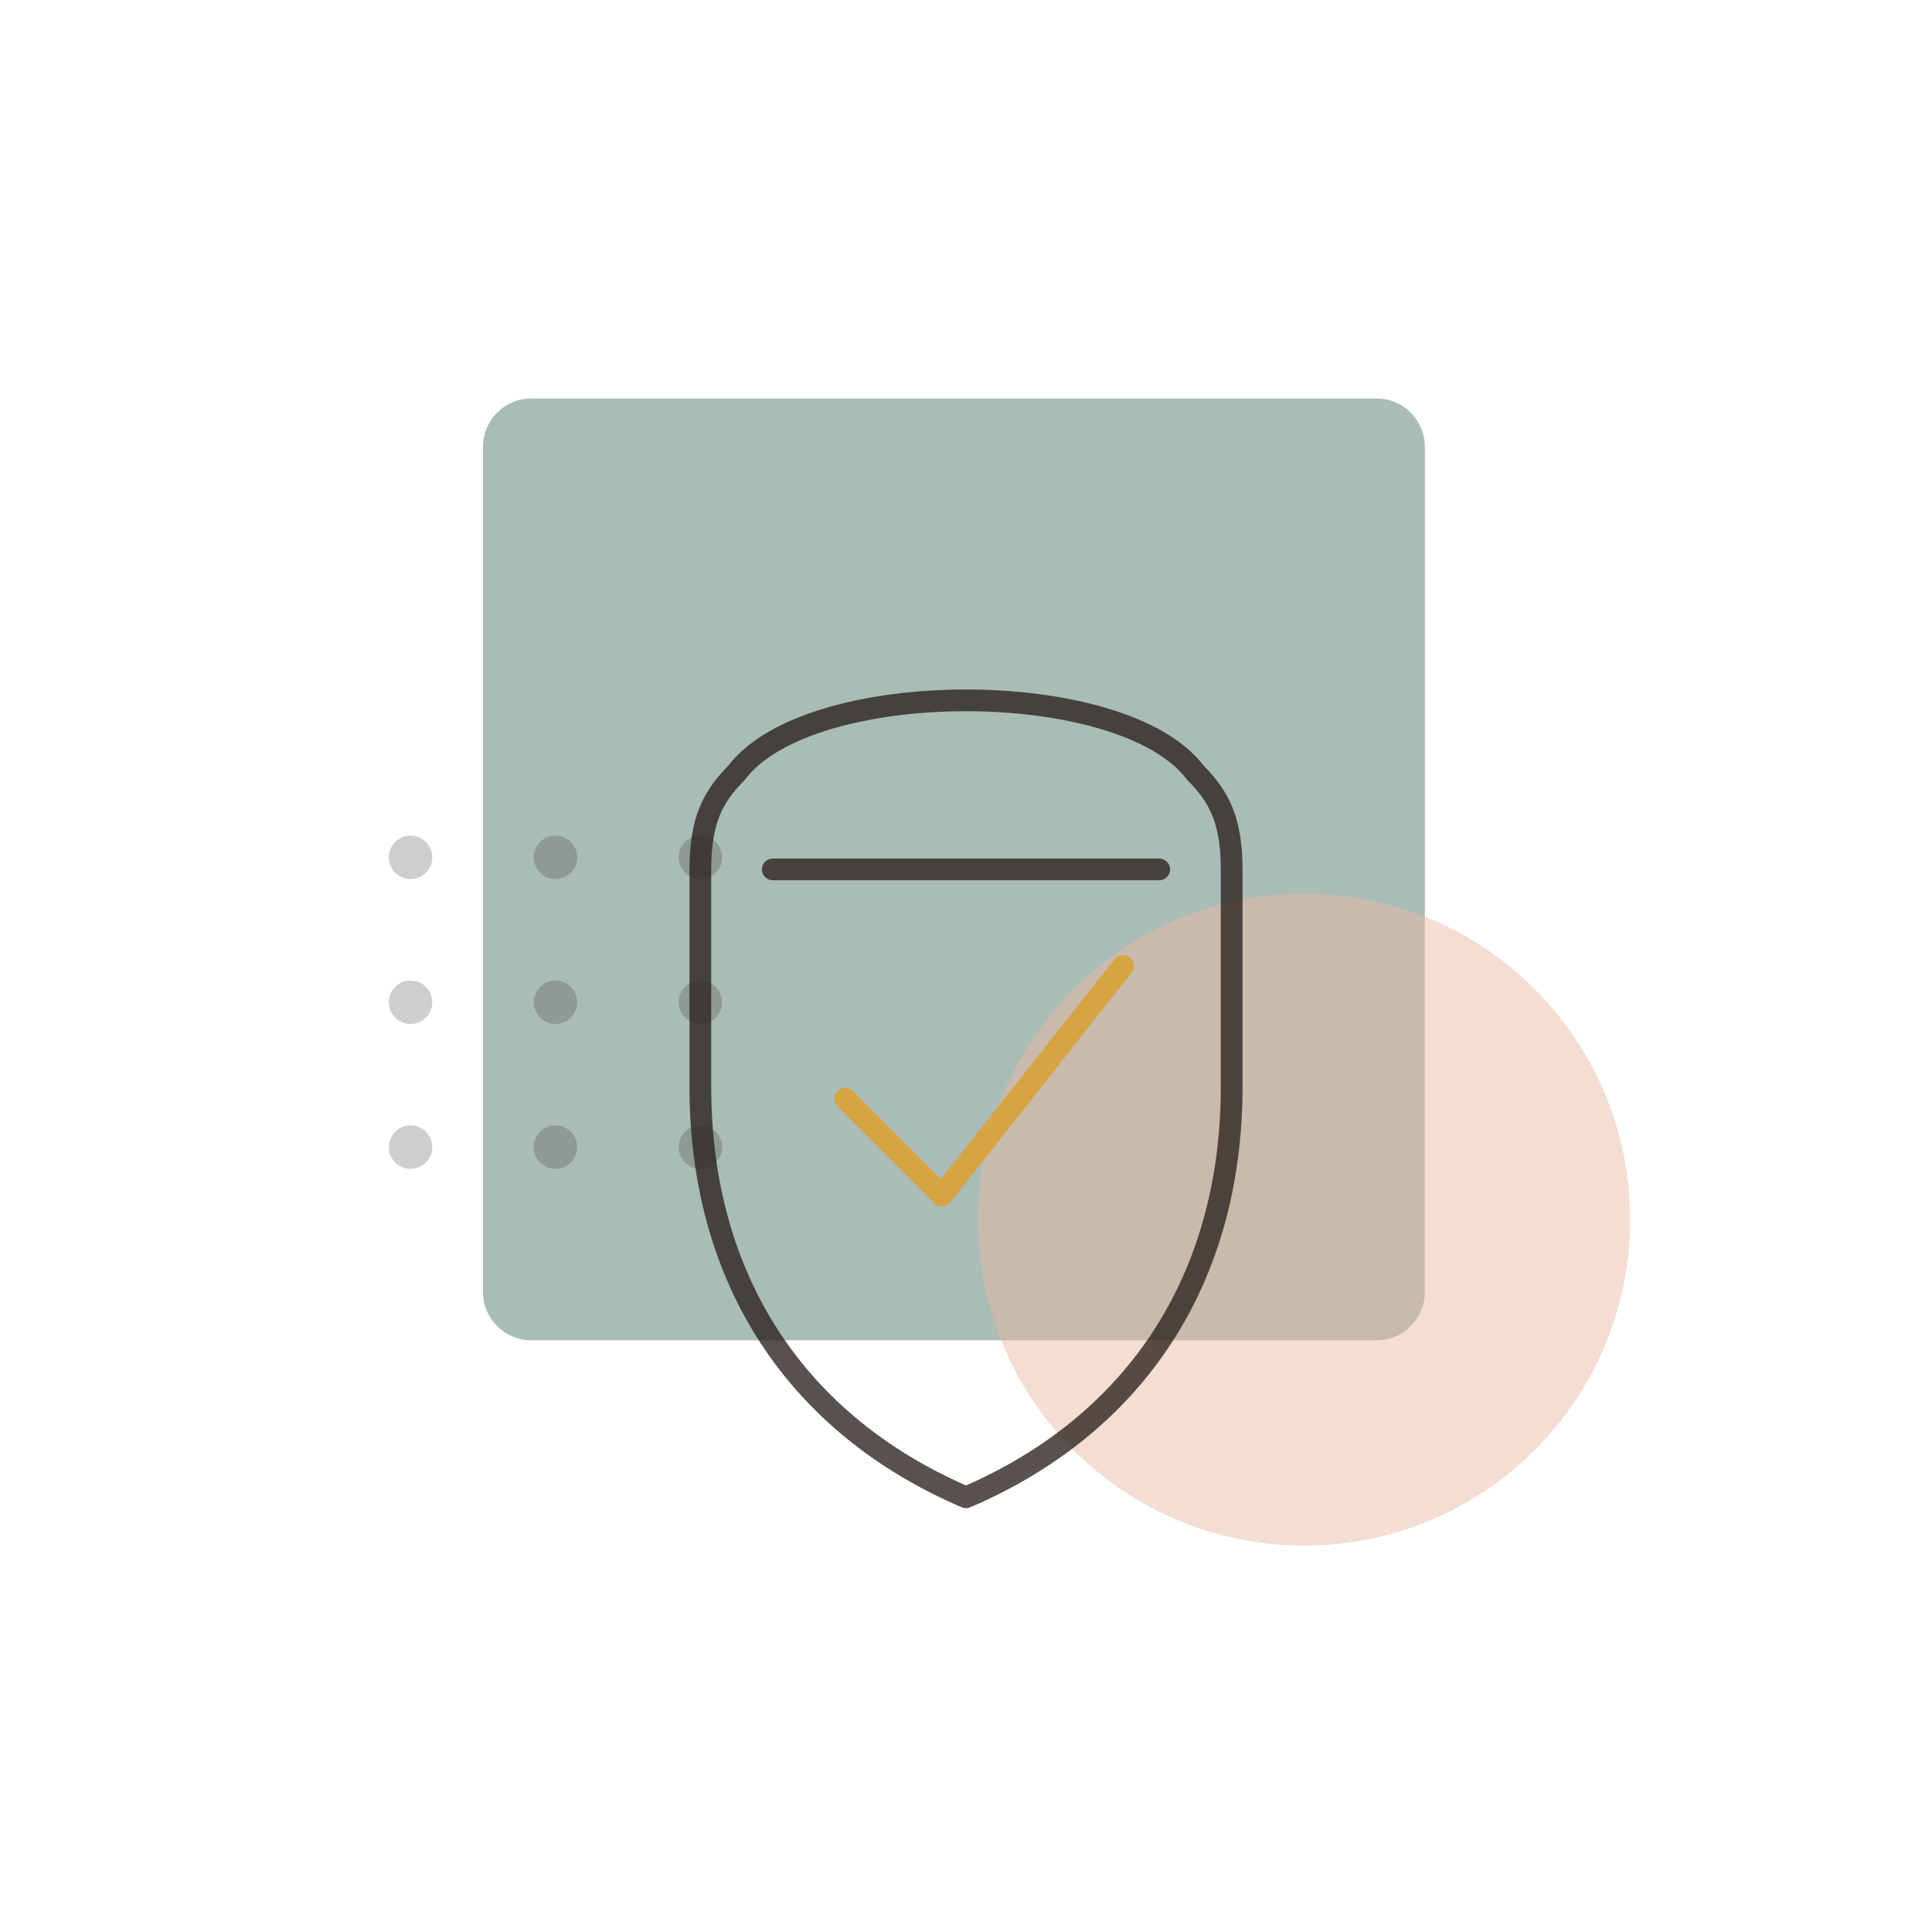
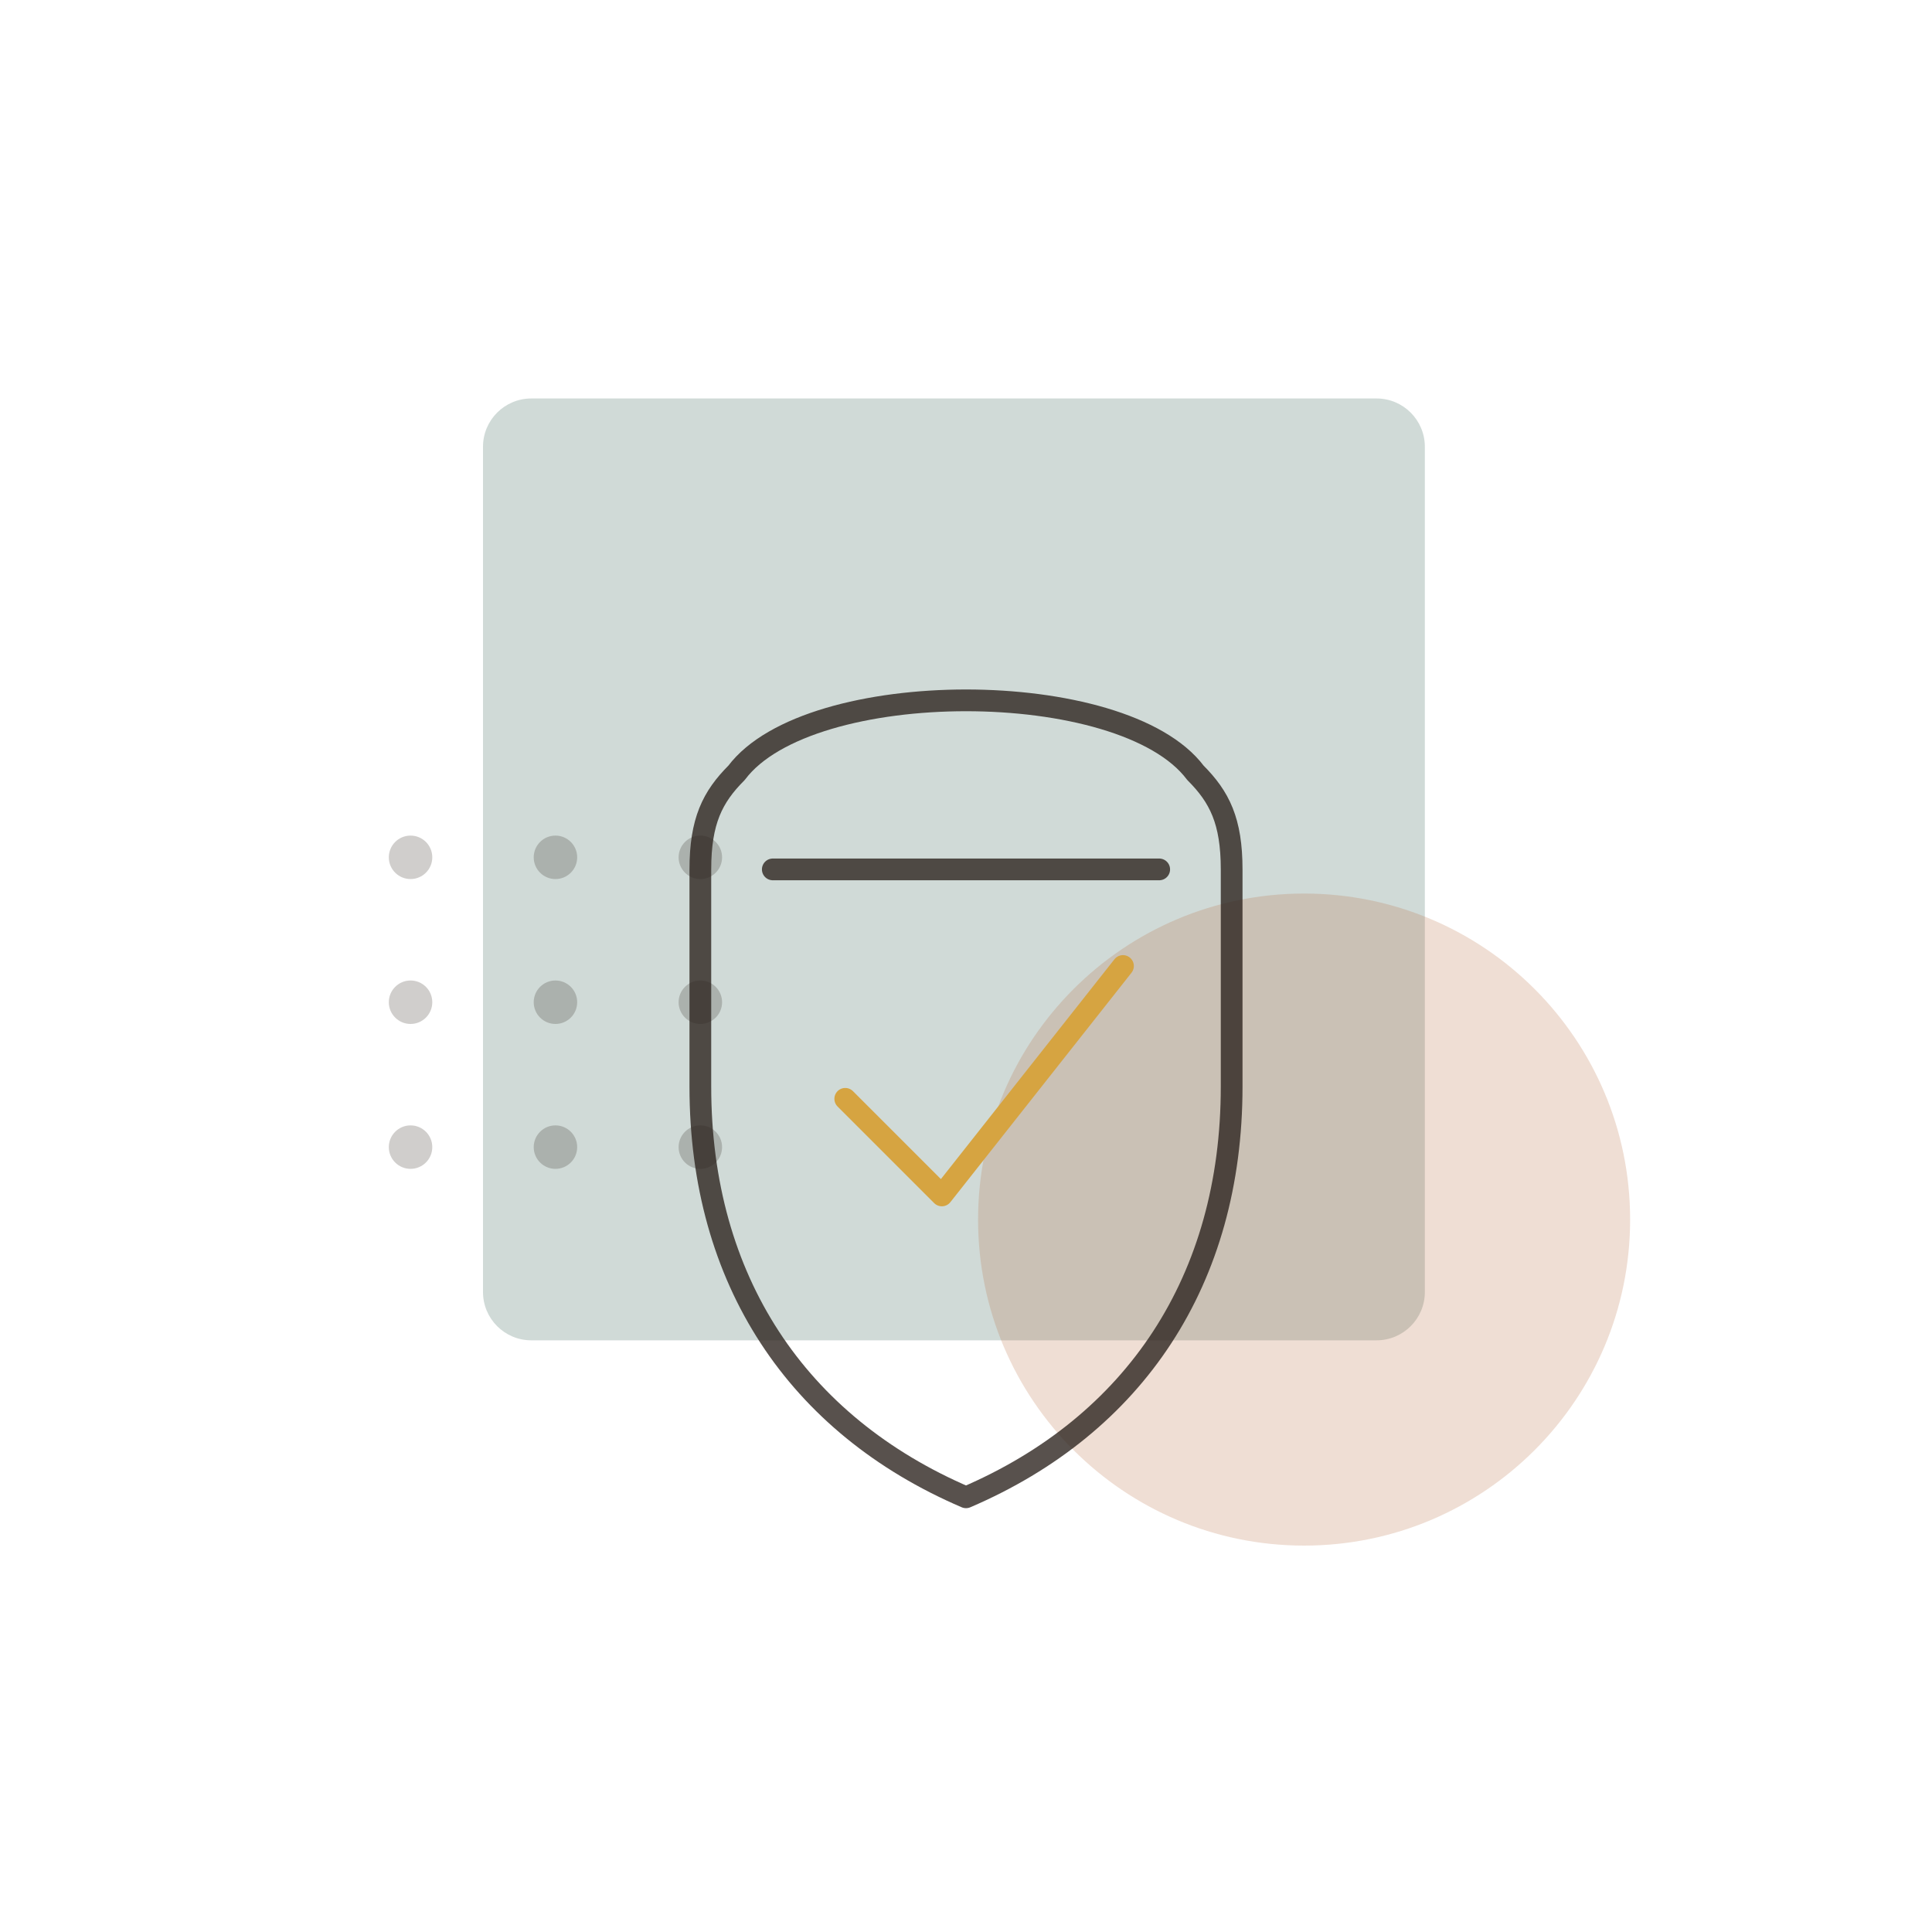
<svg xmlns="http://www.w3.org/2000/svg" width="160" height="160" viewBox="0 0 160 160" fill="none" role="img" aria-labelledby="trust-title">
-   <rect x="40" y="33" width="78" height="78" rx="4" fill="#8FA7A0" fill-opacity=".76" />
-   <circle cx="108" cy="101" r="27" fill="#E8B7A1" fill-opacity=".48" />
+   <rect x="40" y="33" width="78" height="78" rx="4" fill="#8FA7A0" fill-opacity=".42" />
+   <circle cx="108" cy="101" r="27" fill="#B86B3E" fill-opacity=".22" />
  <g fill="#2A211B" fill-opacity=".22">
    <circle cx="34" cy="71" r="1.8" />
    <circle cx="46" cy="71" r="1.8" />
    <circle cx="58" cy="71" r="1.8" />
    <circle cx="34" cy="83" r="1.8" />
    <circle cx="46" cy="83" r="1.8" />
    <circle cx="58" cy="83" r="1.8" />
    <circle cx="34" cy="95" r="1.8" />
    <circle cx="46" cy="95" r="1.8" />
    <circle cx="58" cy="95" r="1.8" />
  </g>
  <g stroke="#2A211B" stroke-opacity=".78" stroke-width="1.8" stroke-linecap="round" stroke-linejoin="round" fill="none">
    <path d="M80 58c-8 0-16 2-19 6-2 2-3 4-3 8v18c0 16 8 28 22 34 14-6 22-18 22-34V72c0-4-1-6-3-8-3-4-11-6-19-6z" />
    <path d="M64 72h32" />
  </g>
  <path d="M70 91l8 8 15-19" stroke="#D6A441" stroke-width="1.8" stroke-linecap="round" stroke-linejoin="round" fill="none" />
</svg>
